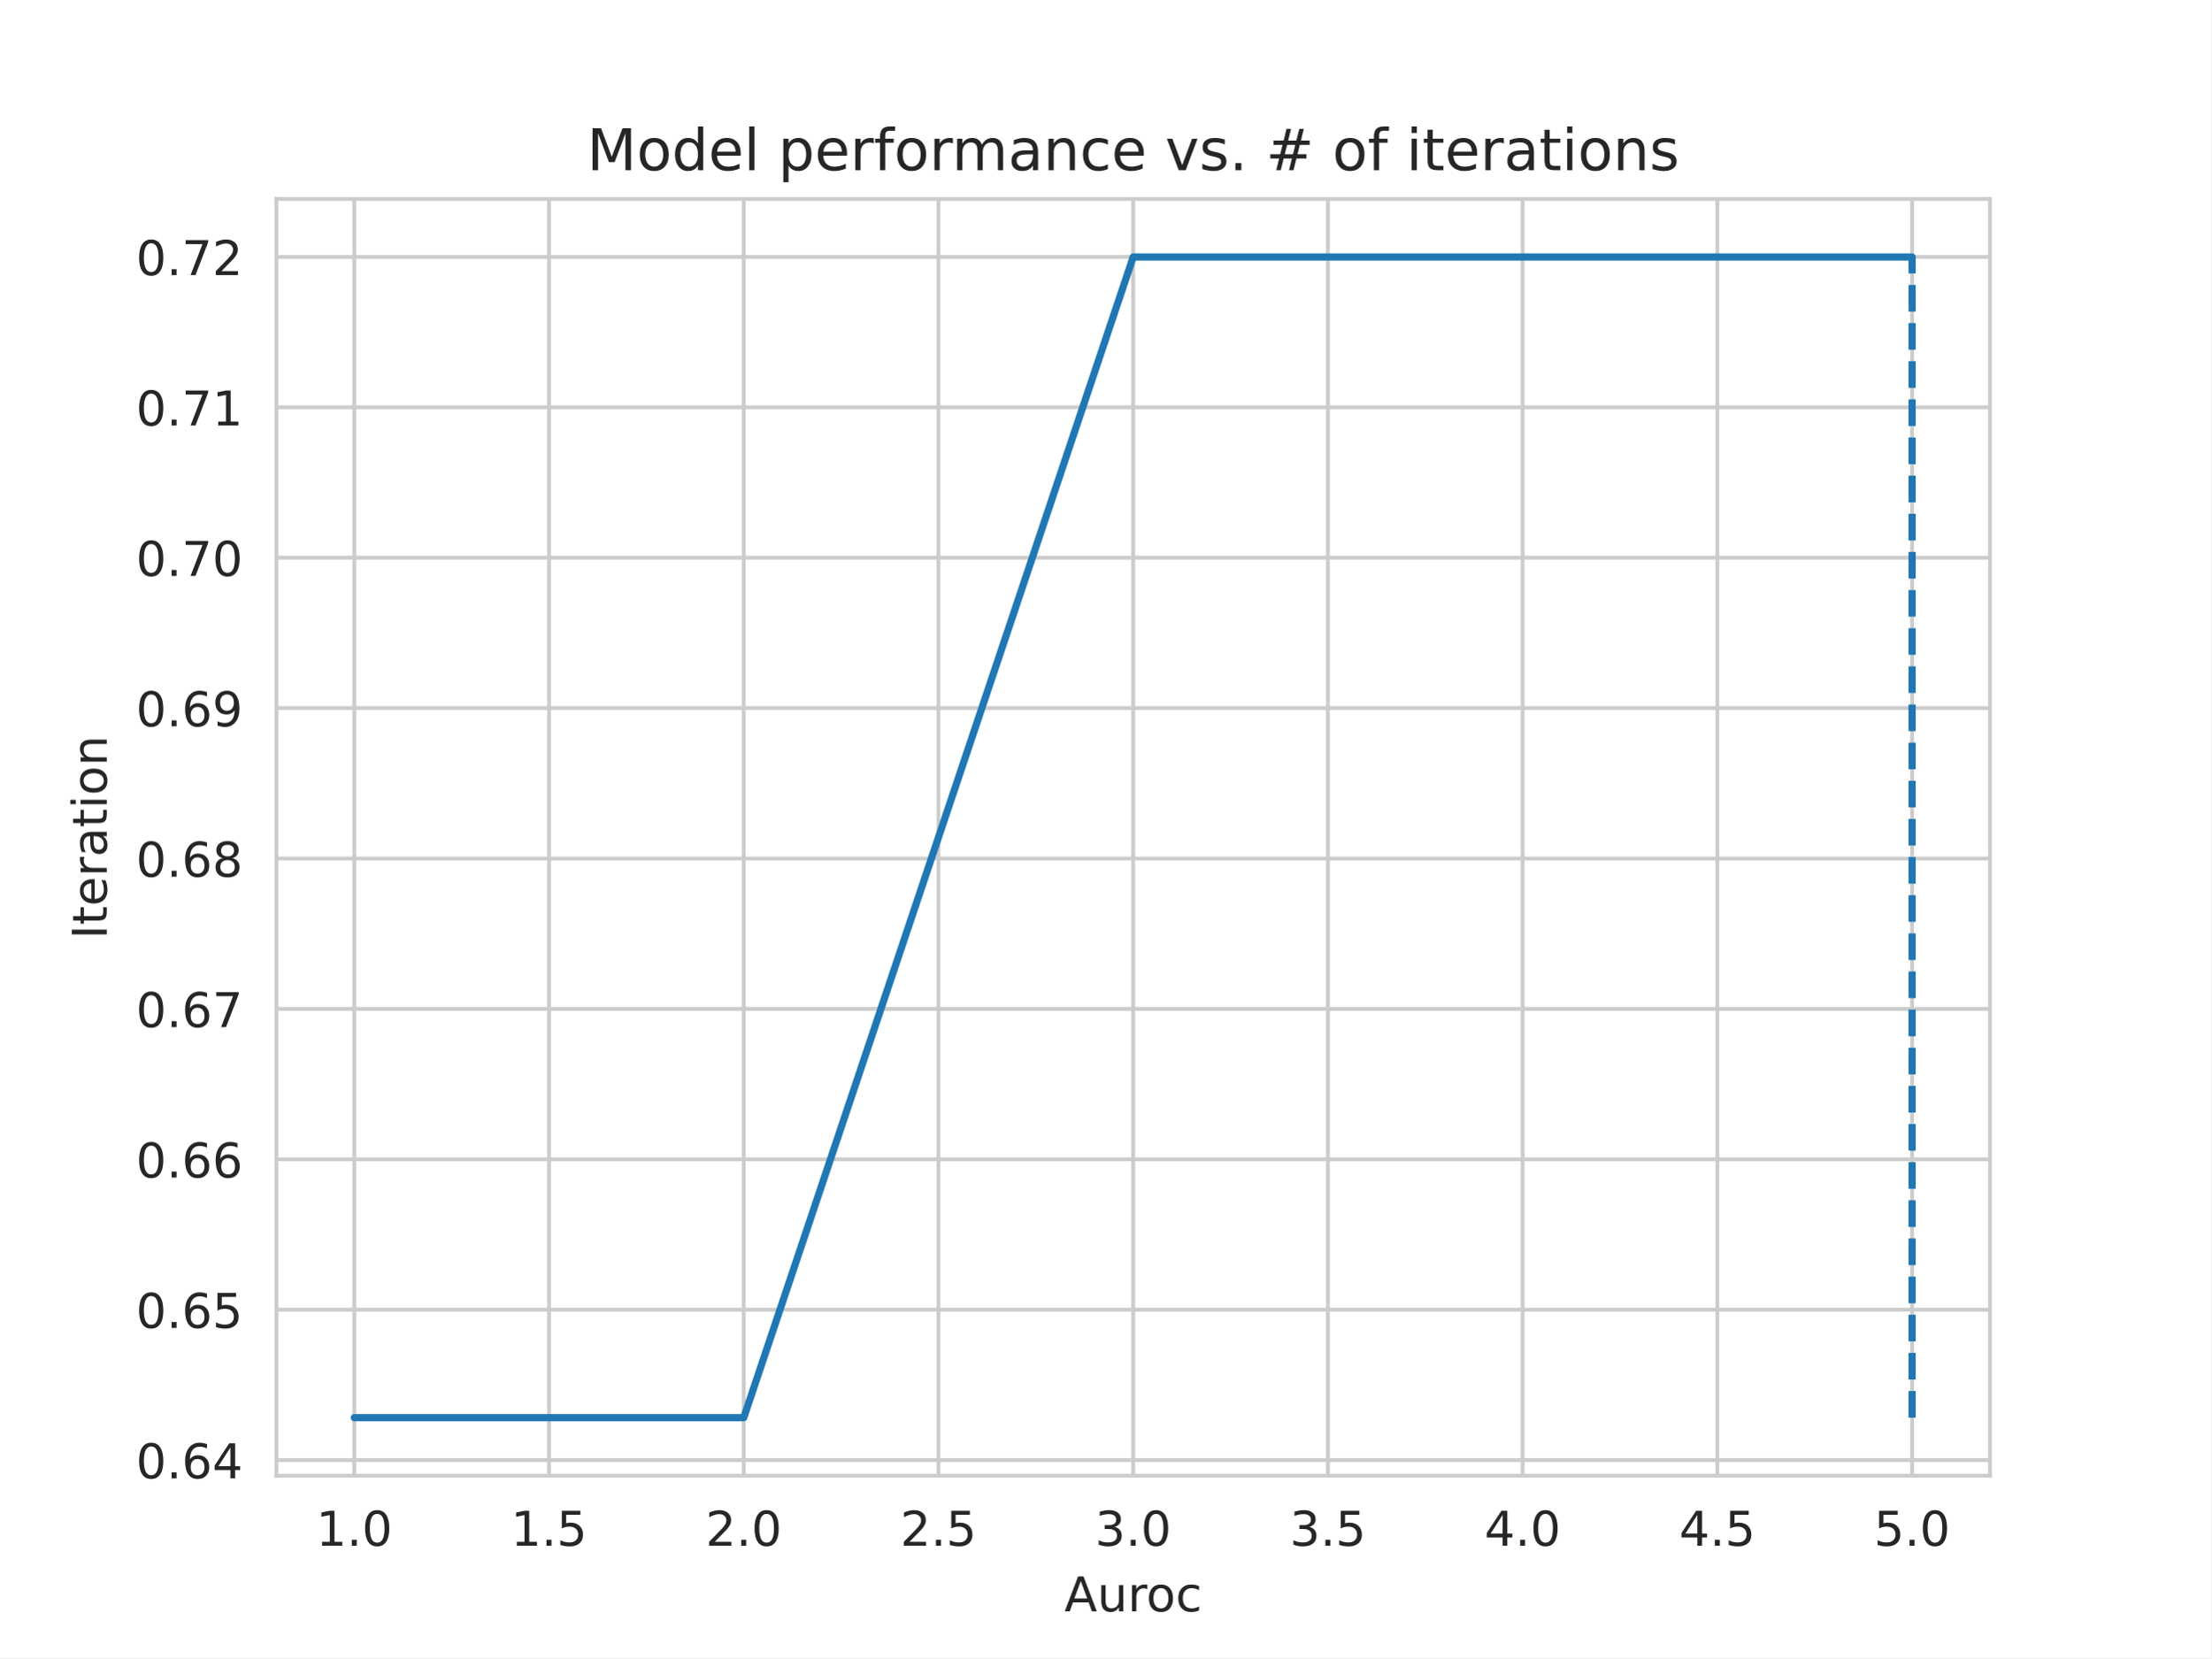
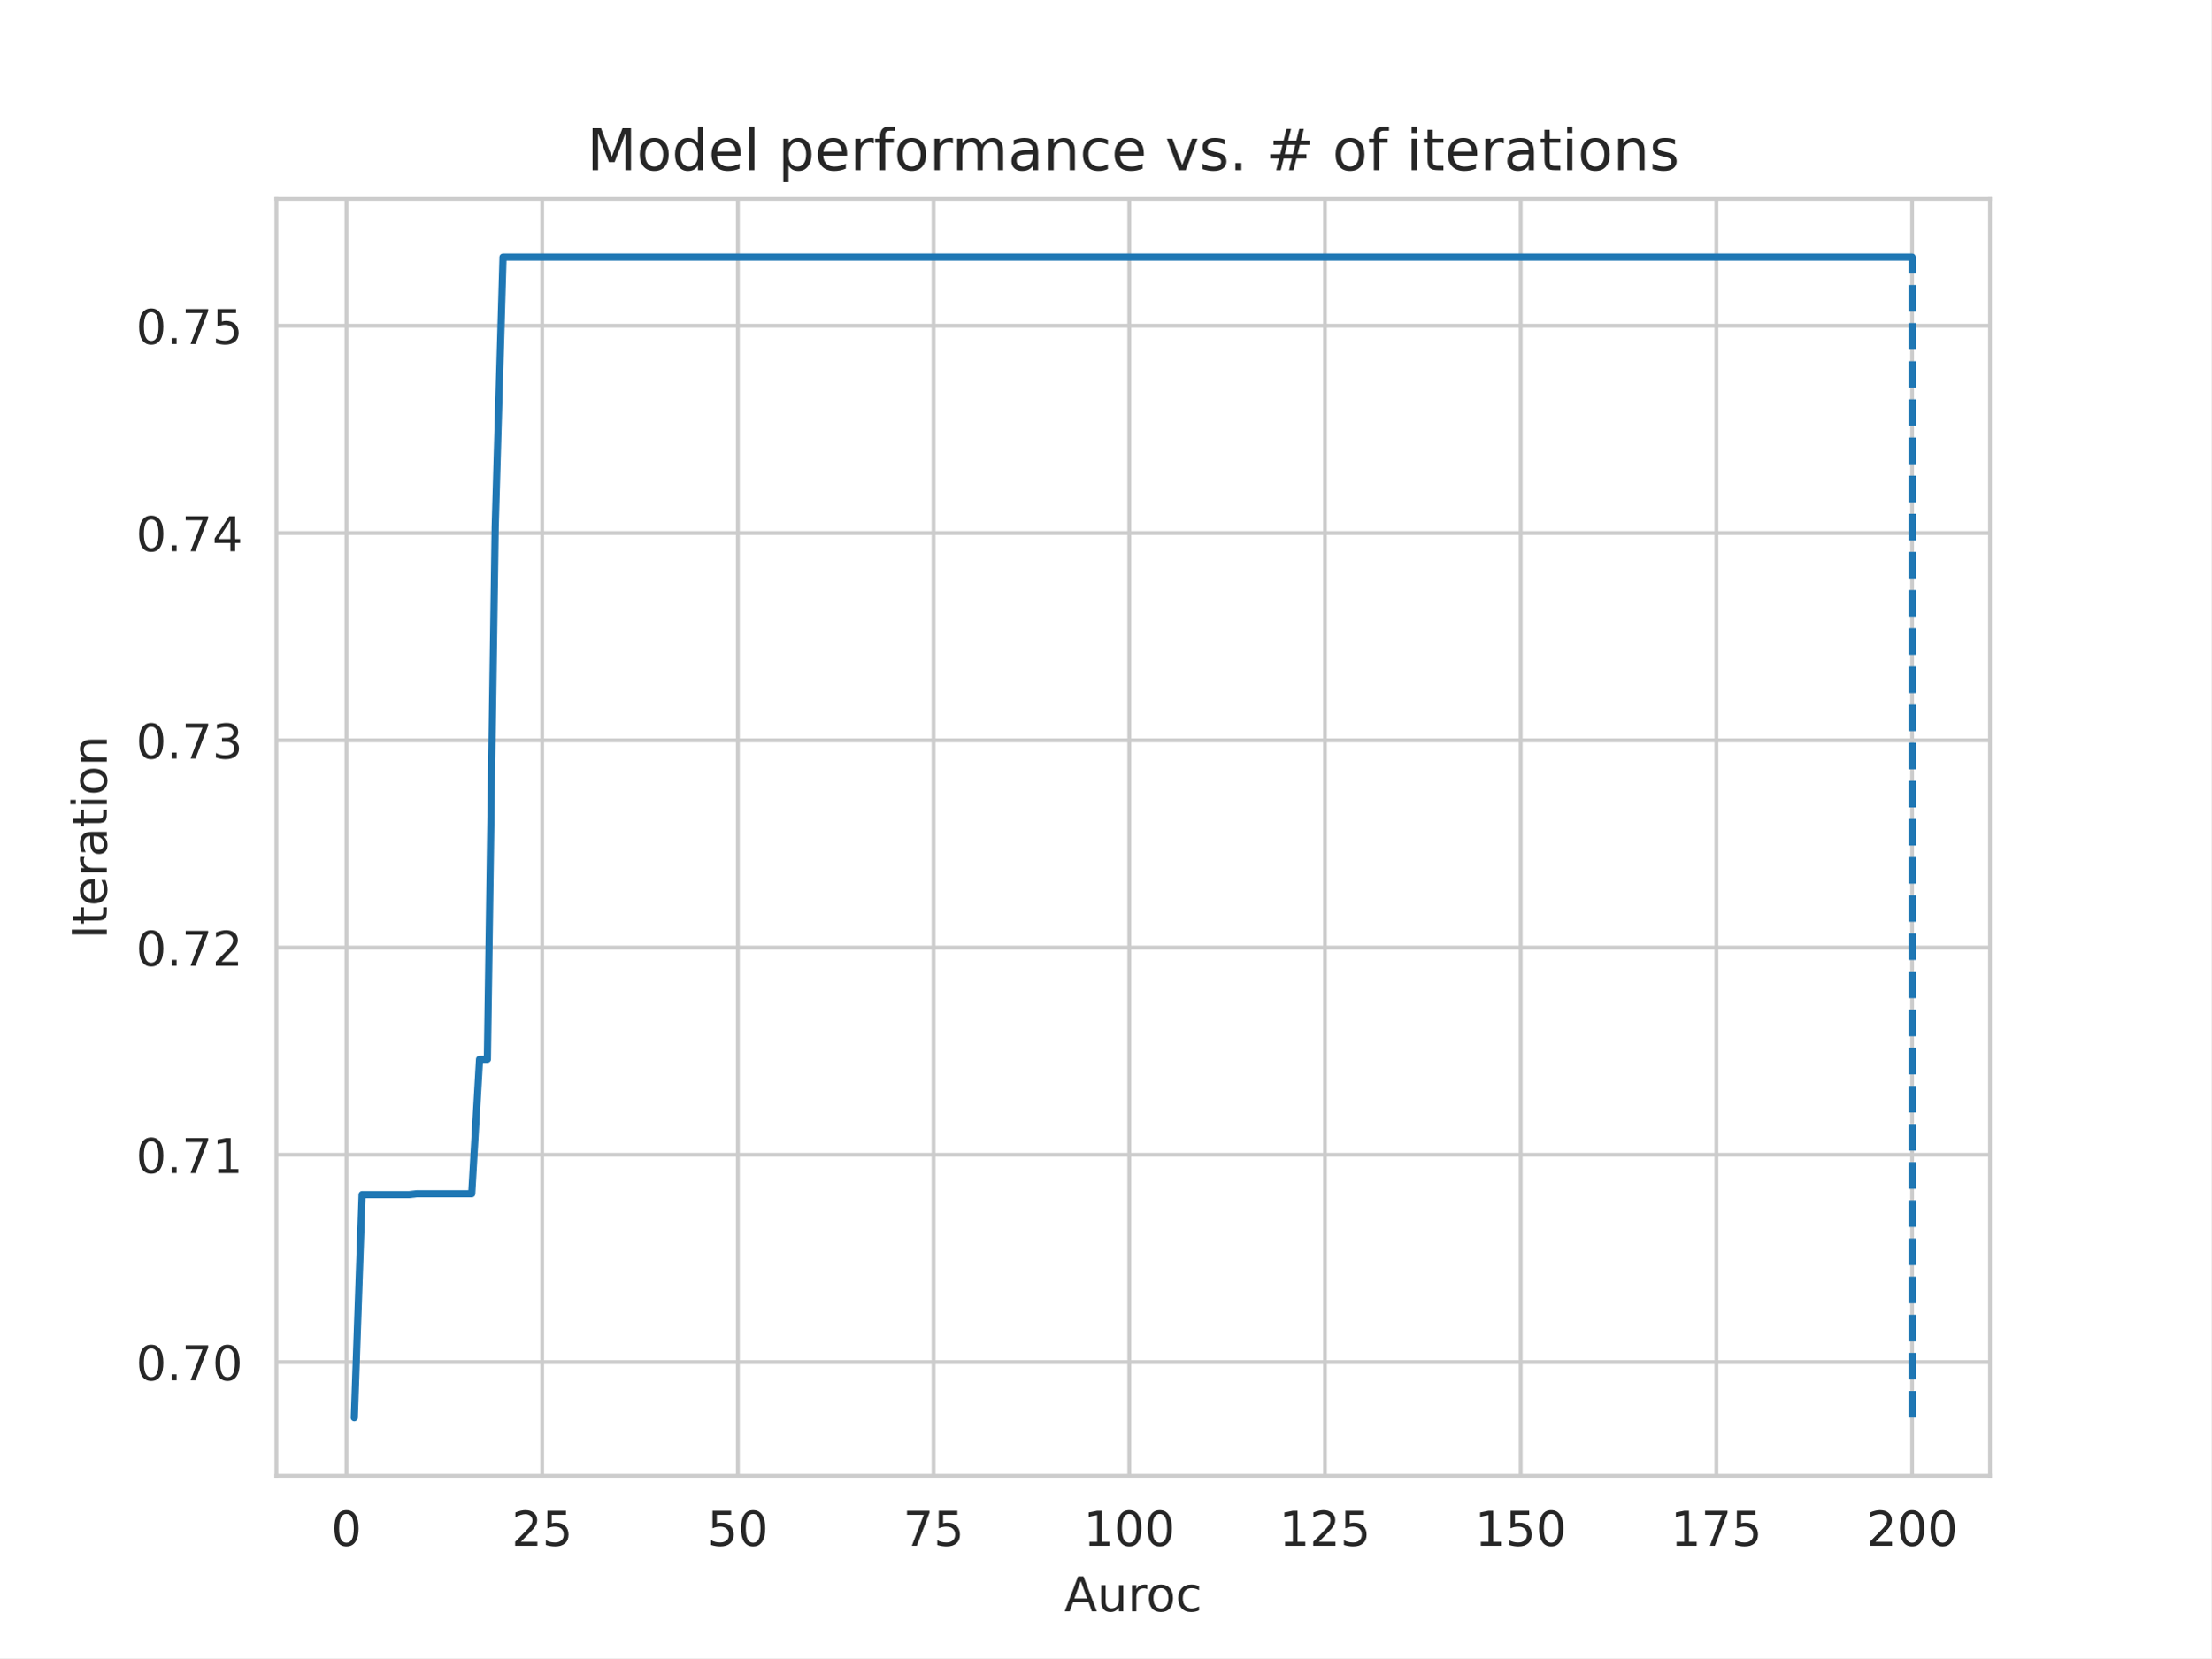
<svg xmlns="http://www.w3.org/2000/svg" xmlns:xlink="http://www.w3.org/1999/xlink" height="345.6pt" version="1.1" viewBox="0 0 460.8 345.6" width="460.8pt">
  <defs>
    <style type="text/css">*{stroke-linecap:butt;stroke-linejoin:round;}</style>
  </defs>
  <g id="figure_1">
    <g id="patch_1">
      <path d="M 0 345.6  L 460.8 345.6  L 460.8 0  L 0 0  z " style="fill:#ffffff;" />
    </g>
    <g id="axes_1">
      <g id="patch_2">
        <path d="M 57.6 307.584  L 414.72 307.584  L 414.72 41.472  L 57.6 41.472  z " style="fill:#ffffff;" />
      </g>
      <g id="matplotlib.axis_1">
        <g id="xtick_1">
          <g id="line2d_1">
-             <path clip-path="url(#p47fdb6e883)" d="M 73.833 307.584  L 73.833 41.472  " style="fill:none;stroke:#cccccc;stroke-linecap:round;stroke-width:0.8;" />
+             <path clip-path="url(#p5166b5cfc9)" d="M 72.201 307.584  L 72.201 41.472  " style="fill:none;stroke:#cccccc;stroke-linecap:round;stroke-width:0.8;" />
          </g>
          <g id="text_1">
-             <g style="fill:#262626;" transform="translate(65.88116 322.1824)scale(0.1 -0.1)">
-               <defs>
-                 <path d="M 794 531  L 1825 531  L 1825 4091  L 703 3866  L 703 4441  L 1819 4666  L 2450 4666  L 2450 531  L 3481 531  L 3481 0  L 794 0  L 794 531  z " id="DejaVuSans-31" transform="scale(0.015625)" />
-                 <path d="M 684 794  L 1344 794  L 1344 0  L 684 0  L 684 794  z " id="DejaVuSans-2e" transform="scale(0.015625)" />
+             <g style="fill:#262626;" transform="translate(69.02005 322.1824)scale(0.1 -0.1)">
+               <defs>
                <path d="M 2034 4250  Q 1547 4250 1301 3770  Q 1056 3291 1056 2328  Q 1056 1369 1301 889  Q 1547 409 2034 409  Q 2525 409 2770 889  Q 3016 1369 3016 2328  Q 3016 3291 2770 3770  Q 2525 4250 2034 4250  z M 2034 4750  Q 2819 4750 3233 4129  Q 3647 3509 3647 2328  Q 3647 1150 3233 529  Q 2819 -91 2034 -91  Q 1250 -91 836 529  Q 422 1150 422 2328  Q 422 3509 836 4129  Q 1250 4750 2034 4750  z " id="DejaVuSans-30" transform="scale(0.015625)" />
              </defs>
-               <use xlink:href="#DejaVuSans-31" />
-               <use x="63.623" xlink:href="#DejaVuSans-2e" />
-               <use x="95.41" xlink:href="#DejaVuSans-30" />
+               <use xlink:href="#DejaVuSans-30" />
            </g>
          </g>
        </g>
        <g id="xtick_2">
          <g id="line2d_2">
-             <path clip-path="url(#p47fdb6e883)" d="M 114.415 307.584  L 114.415 41.472  " style="fill:none;stroke:#cccccc;stroke-linecap:round;stroke-width:0.8;" />
+             <path clip-path="url(#p5166b5cfc9)" d="M 112.987 307.584  L 112.987 41.472  " style="fill:none;stroke:#cccccc;stroke-linecap:round;stroke-width:0.8;" />
          </g>
          <g id="text_2">
-             <g style="fill:#262626;" transform="translate(106.463 322.1824)scale(0.1 -0.1)">
-               <defs>
+             <g style="fill:#262626;" transform="translate(106.6245 322.1824)scale(0.1 -0.1)">
+               <defs>
+                 <path d="M 1228 531  L 3431 531  L 3431 0  L 469 0  L 469 531  Q 828 903 1448 1529  Q 2069 2156 2228 2338  Q 2531 2678 2651 2914  Q 2772 3150 2772 3378  Q 2772 3750 2511 3984  Q 2250 4219 1831 4219  Q 1534 4219 1204 4116  Q 875 4013 500 3803  L 500 4441  Q 881 4594 1212 4672  Q 1544 4750 1819 4750  Q 2544 4750 2975 4387  Q 3406 4025 3406 3419  Q 3406 3131 3298 2873  Q 3191 2616 2906 2266  Q 2828 2175 2409 1742  Q 1991 1309 1228 531  z " id="DejaVuSans-32" transform="scale(0.015625)" />
                <path d="M 691 4666  L 3169 4666  L 3169 4134  L 1269 4134  L 1269 2991  Q 1406 3038 1543 3061  Q 1681 3084 1819 3084  Q 2600 3084 3056 2656  Q 3513 2228 3513 1497  Q 3513 744 3044 326  Q 2575 -91 1722 -91  Q 1428 -91 1123 -41  Q 819 9 494 109  L 494 744  Q 775 591 1075 516  Q 1375 441 1709 441  Q 2250 441 2565 725  Q 2881 1009 2881 1497  Q 2881 1984 2565 2268  Q 2250 2553 1709 2553  Q 1456 2553 1204 2497  Q 953 2441 691 2322  L 691 4666  z " id="DejaVuSans-35" transform="scale(0.015625)" />
              </defs>
-               <use xlink:href="#DejaVuSans-31" />
-               <use x="63.623" xlink:href="#DejaVuSans-2e" />
-               <use x="95.41" xlink:href="#DejaVuSans-35" />
+               <use xlink:href="#DejaVuSans-32" />
+               <use x="63.623" xlink:href="#DejaVuSans-35" />
            </g>
          </g>
        </g>
        <g id="xtick_3">
          <g id="line2d_3">
-             <path clip-path="url(#p47fdb6e883)" d="M 154.996 307.584  L 154.996 41.472  " style="fill:none;stroke:#cccccc;stroke-linecap:round;stroke-width:0.8;" />
+             <path clip-path="url(#p5166b5cfc9)" d="M 153.773 307.584  L 153.773 41.472  " style="fill:none;stroke:#cccccc;stroke-linecap:round;stroke-width:0.8;" />
          </g>
          <g id="text_3">
-             <g style="fill:#262626;" transform="translate(147.0448 322.1824)scale(0.1 -0.1)">
-               <defs>
-                 <path d="M 1228 531  L 3431 531  L 3431 0  L 469 0  L 469 531  Q 828 903 1448 1529  Q 2069 2156 2228 2338  Q 2531 2678 2651 2914  Q 2772 3150 2772 3378  Q 2772 3750 2511 3984  Q 2250 4219 1831 4219  Q 1534 4219 1204 4116  Q 875 4013 500 3803  L 500 4441  Q 881 4594 1212 4672  Q 1544 4750 1819 4750  Q 2544 4750 2975 4387  Q 3406 4025 3406 3419  Q 3406 3131 3298 2873  Q 3191 2616 2906 2266  Q 2828 2175 2409 1742  Q 1991 1309 1228 531  z " id="DejaVuSans-32" transform="scale(0.015625)" />
-               </defs>
-               <use xlink:href="#DejaVuSans-32" />
-               <use x="63.623" xlink:href="#DejaVuSans-2e" />
-               <use x="95.41" xlink:href="#DejaVuSans-30" />
+             <g style="fill:#262626;" transform="translate(147.4103 322.1824)scale(0.1 -0.1)">
+               <use xlink:href="#DejaVuSans-35" />
+               <use x="63.623" xlink:href="#DejaVuSans-30" />
            </g>
          </g>
        </g>
        <g id="xtick_4">
          <g id="line2d_4">
-             <path clip-path="url(#p47fdb6e883)" d="M 195.578 307.584  L 195.578 41.472  " style="fill:none;stroke:#cccccc;stroke-linecap:round;stroke-width:0.8;" />
+             <path clip-path="url(#p5166b5cfc9)" d="M 194.559 307.584  L 194.559 41.472  " style="fill:none;stroke:#cccccc;stroke-linecap:round;stroke-width:0.8;" />
          </g>
          <g id="text_4">
-             <g style="fill:#262626;" transform="translate(187.6266 322.1824)scale(0.1 -0.1)">
-               <use xlink:href="#DejaVuSans-32" />
-               <use x="63.623" xlink:href="#DejaVuSans-2e" />
-               <use x="95.41" xlink:href="#DejaVuSans-35" />
+             <g style="fill:#262626;" transform="translate(188.196 322.1824)scale(0.1 -0.1)">
+               <defs>
+                 <path d="M 525 4666  L 3525 4666  L 3525 4397  L 1831 0  L 1172 0  L 2766 4134  L 525 4134  L 525 4666  z " id="DejaVuSans-37" transform="scale(0.015625)" />
+               </defs>
+               <use xlink:href="#DejaVuSans-37" />
+               <use x="63.623" xlink:href="#DejaVuSans-35" />
            </g>
          </g>
        </g>
        <g id="xtick_5">
          <g id="line2d_5">
-             <path clip-path="url(#p47fdb6e883)" d="M 236.16 307.584  L 236.16 41.472  " style="fill:none;stroke:#cccccc;stroke-linecap:round;stroke-width:0.8;" />
+             <path clip-path="url(#p5166b5cfc9)" d="M 235.344 307.584  L 235.344 41.472  " style="fill:none;stroke:#cccccc;stroke-linecap:round;stroke-width:0.8;" />
          </g>
          <g id="text_5">
-             <g style="fill:#262626;" transform="translate(228.2084 322.1824)scale(0.1 -0.1)">
-               <defs>
-                 <path d="M 2597 2516  Q 3050 2419 3304 2112  Q 3559 1806 3559 1356  Q 3559 666 3084 287  Q 2609 -91 1734 -91  Q 1441 -91 1130 -33  Q 819 25 488 141  L 488 750  Q 750 597 1062 519  Q 1375 441 1716 441  Q 2309 441 2620 675  Q 2931 909 2931 1356  Q 2931 1769 2642 2001  Q 2353 2234 1838 2234  L 1294 2234  L 1294 2753  L 1863 2753  Q 2328 2753 2575 2939  Q 2822 3125 2822 3475  Q 2822 3834 2567 4026  Q 2313 4219 1838 4219  Q 1578 4219 1281 4162  Q 984 4106 628 3988  L 628 4550  Q 988 4650 1302 4700  Q 1616 4750 1894 4750  Q 2613 4750 3031 4423  Q 3450 4097 3450 3541  Q 3450 3153 3228 2886  Q 3006 2619 2597 2516  z " id="DejaVuSans-33" transform="scale(0.015625)" />
-               </defs>
-               <use xlink:href="#DejaVuSans-33" />
-               <use x="63.623" xlink:href="#DejaVuSans-2e" />
-               <use x="95.41" xlink:href="#DejaVuSans-30" />
+             <g style="fill:#262626;" transform="translate(225.8005 322.1824)scale(0.1 -0.1)">
+               <defs>
+                 <path d="M 794 531  L 1825 531  L 1825 4091  L 703 3866  L 703 4441  L 1819 4666  L 2450 4666  L 2450 531  L 3481 531  L 3481 0  L 794 0  L 794 531  z " id="DejaVuSans-31" transform="scale(0.015625)" />
+               </defs>
+               <use xlink:href="#DejaVuSans-31" />
+               <use x="63.623" xlink:href="#DejaVuSans-30" />
+               <use x="127.246" xlink:href="#DejaVuSans-30" />
            </g>
          </g>
        </g>
        <g id="xtick_6">
          <g id="line2d_6">
-             <path clip-path="url(#p47fdb6e883)" d="M 276.742 307.584  L 276.742 41.472  " style="fill:none;stroke:#cccccc;stroke-linecap:round;stroke-width:0.8;" />
+             <path clip-path="url(#p5166b5cfc9)" d="M 276.13 307.584  L 276.13 41.472  " style="fill:none;stroke:#cccccc;stroke-linecap:round;stroke-width:0.8;" />
          </g>
          <g id="text_6">
-             <g style="fill:#262626;" transform="translate(268.7903 322.1824)scale(0.1 -0.1)">
-               <use xlink:href="#DejaVuSans-33" />
-               <use x="63.623" xlink:href="#DejaVuSans-2e" />
-               <use x="95.41" xlink:href="#DejaVuSans-35" />
+             <g style="fill:#262626;" transform="translate(266.5863 322.1824)scale(0.1 -0.1)">
+               <use xlink:href="#DejaVuSans-31" />
+               <use x="63.623" xlink:href="#DejaVuSans-32" />
+               <use x="127.246" xlink:href="#DejaVuSans-35" />
            </g>
          </g>
        </g>
        <g id="xtick_7">
          <g id="line2d_7">
-             <path clip-path="url(#p47fdb6e883)" d="M 317.324 307.584  L 317.324 41.472  " style="fill:none;stroke:#cccccc;stroke-linecap:round;stroke-width:0.8;" />
+             <path clip-path="url(#p5166b5cfc9)" d="M 316.916 307.584  L 316.916 41.472  " style="fill:none;stroke:#cccccc;stroke-linecap:round;stroke-width:0.8;" />
          </g>
          <g id="text_7">
-             <g style="fill:#262626;" transform="translate(309.3721 322.1824)scale(0.1 -0.1)">
-               <defs>
-                 <path d="M 2419 4116  L 825 1625  L 2419 1625  L 2419 4116  z M 2253 4666  L 3047 4666  L 3047 1625  L 3713 1625  L 3713 1100  L 3047 1100  L 3047 0  L 2419 0  L 2419 1100  L 313 1100  L 313 1709  L 2253 4666  z " id="DejaVuSans-34" transform="scale(0.015625)" />
-               </defs>
-               <use xlink:href="#DejaVuSans-34" />
-               <use x="63.623" xlink:href="#DejaVuSans-2e" />
-               <use x="95.41" xlink:href="#DejaVuSans-30" />
+             <g style="fill:#262626;" transform="translate(307.372 322.1824)scale(0.1 -0.1)">
+               <use xlink:href="#DejaVuSans-31" />
+               <use x="63.623" xlink:href="#DejaVuSans-35" />
+               <use x="127.246" xlink:href="#DejaVuSans-30" />
            </g>
          </g>
        </g>
        <g id="xtick_8">
          <g id="line2d_8">
-             <path clip-path="url(#p47fdb6e883)" d="M 357.905 307.584  L 357.905 41.472  " style="fill:none;stroke:#cccccc;stroke-linecap:round;stroke-width:0.8;" />
+             <path clip-path="url(#p5166b5cfc9)" d="M 357.702 307.584  L 357.702 41.472  " style="fill:none;stroke:#cccccc;stroke-linecap:round;stroke-width:0.8;" />
          </g>
          <g id="text_8">
-             <g style="fill:#262626;" transform="translate(349.9539 322.1824)scale(0.1 -0.1)">
-               <use xlink:href="#DejaVuSans-34" />
-               <use x="63.623" xlink:href="#DejaVuSans-2e" />
-               <use x="95.41" xlink:href="#DejaVuSans-35" />
+             <g style="fill:#262626;" transform="translate(348.1578 322.1824)scale(0.1 -0.1)">
+               <use xlink:href="#DejaVuSans-31" />
+               <use x="63.623" xlink:href="#DejaVuSans-37" />
+               <use x="127.246" xlink:href="#DejaVuSans-35" />
            </g>
          </g>
        </g>
        <g id="xtick_9">
          <g id="line2d_9">
-             <path clip-path="url(#p47fdb6e883)" d="M 398.487 307.584  L 398.487 41.472  " style="fill:none;stroke:#cccccc;stroke-linecap:round;stroke-width:0.8;" />
+             <path clip-path="url(#p5166b5cfc9)" d="M 398.487 307.584  L 398.487 41.472  " style="fill:none;stroke:#cccccc;stroke-linecap:round;stroke-width:0.8;" />
          </g>
          <g id="text_9">
-             <g style="fill:#262626;" transform="translate(390.5357 322.1824)scale(0.1 -0.1)">
-               <use xlink:href="#DejaVuSans-35" />
-               <use x="63.623" xlink:href="#DejaVuSans-2e" />
-               <use x="95.41" xlink:href="#DejaVuSans-30" />
+             <g style="fill:#262626;" transform="translate(388.9435 322.1824)scale(0.1 -0.1)">
+               <use xlink:href="#DejaVuSans-32" />
+               <use x="63.623" xlink:href="#DejaVuSans-30" />
+               <use x="127.246" xlink:href="#DejaVuSans-30" />
            </g>
          </g>
        </g>
        <g id="text_10">
          <g style="fill:#262626;" transform="translate(221.8194 335.8606)scale(0.1 -0.1)">
            <defs>
              <path d="M 2188 4044  L 1331 1722  L 3047 1722  L 2188 4044  z M 1831 4666  L 2547 4666  L 4325 0  L 3669 0  L 3244 1197  L 1141 1197  L 716 0  L 50 0  L 1831 4666  z " id="DejaVuSans-41" transform="scale(0.015625)" />
              <path d="M 544 1381  L 544 3500  L 1119 3500  L 1119 1403  Q 1119 906 1312 657  Q 1506 409 1894 409  Q 2359 409 2629 706  Q 2900 1003 2900 1516  L 2900 3500  L 3475 3500  L 3475 0  L 2900 0  L 2900 538  Q 2691 219 2414 64  Q 2138 -91 1772 -91  Q 1169 -91 856 284  Q 544 659 544 1381  z M 1991 3584  L 1991 3584  z " id="DejaVuSans-75" transform="scale(0.015625)" />
              <path d="M 2631 2963  Q 2534 3019 2420 3045  Q 2306 3072 2169 3072  Q 1681 3072 1420 2755  Q 1159 2438 1159 1844  L 1159 0  L 581 0  L 581 3500  L 1159 3500  L 1159 2956  Q 1341 3275 1631 3429  Q 1922 3584 2338 3584  Q 2397 3584 2469 3576  Q 2541 3569 2628 3553  L 2631 2963  z " id="DejaVuSans-72" transform="scale(0.015625)" />
              <path d="M 1959 3097  Q 1497 3097 1228 2736  Q 959 2375 959 1747  Q 959 1119 1226 758  Q 1494 397 1959 397  Q 2419 397 2687 759  Q 2956 1122 2956 1747  Q 2956 2369 2687 2733  Q 2419 3097 1959 3097  z M 1959 3584  Q 2709 3584 3137 3096  Q 3566 2609 3566 1747  Q 3566 888 3137 398  Q 2709 -91 1959 -91  Q 1206 -91 779 398  Q 353 888 353 1747  Q 353 2609 779 3096  Q 1206 3584 1959 3584  z " id="DejaVuSans-6f" transform="scale(0.015625)" />
              <path d="M 3122 3366  L 3122 2828  Q 2878 2963 2633 3030  Q 2388 3097 2138 3097  Q 1578 3097 1268 2742  Q 959 2388 959 1747  Q 959 1106 1268 751  Q 1578 397 2138 397  Q 2388 397 2633 464  Q 2878 531 3122 666  L 3122 134  Q 2881 22 2623 -34  Q 2366 -91 2075 -91  Q 1284 -91 818 406  Q 353 903 353 1747  Q 353 2603 823 3093  Q 1294 3584 2113 3584  Q 2378 3584 2631 3529  Q 2884 3475 3122 3366  z " id="DejaVuSans-63" transform="scale(0.015625)" />
            </defs>
            <use xlink:href="#DejaVuSans-41" />
            <use x="68.408" xlink:href="#DejaVuSans-75" />
            <use x="131.787" xlink:href="#DejaVuSans-72" />
            <use x="170.65" xlink:href="#DejaVuSans-6f" />
            <use x="231.832" xlink:href="#DejaVuSans-63" />
          </g>
        </g>
      </g>
      <g id="matplotlib.axis_2">
        <g id="ytick_1">
          <g id="line2d_10">
-             <path clip-path="url(#p47fdb6e883)" d="M 57.6 304.332  L 414.72 304.332  " style="fill:none;stroke:#cccccc;stroke-linecap:round;stroke-width:0.8;" />
+             <path clip-path="url(#p5166b5cfc9)" d="M 57.6 283.904  L 414.72 283.904  " style="fill:none;stroke:#cccccc;stroke-linecap:round;stroke-width:0.8;" />
          </g>
          <g id="text_11">
-             <g style="fill:#262626;" transform="translate(28.33438 308.1314)scale(0.1 -0.1)">
-               <defs>
-                 <path d="M 2113 2584  Q 1688 2584 1439 2293  Q 1191 2003 1191 1497  Q 1191 994 1439 701  Q 1688 409 2113 409  Q 2538 409 2786 701  Q 3034 994 3034 1497  Q 3034 2003 2786 2293  Q 2538 2584 2113 2584  z M 3366 4563  L 3366 3988  Q 3128 4100 2886 4159  Q 2644 4219 2406 4219  Q 1781 4219 1451 3797  Q 1122 3375 1075 2522  Q 1259 2794 1537 2939  Q 1816 3084 2150 3084  Q 2853 3084 3261 2657  Q 3669 2231 3669 1497  Q 3669 778 3244 343  Q 2819 -91 2113 -91  Q 1303 -91 875 529  Q 447 1150 447 2328  Q 447 3434 972 4092  Q 1497 4750 2381 4750  Q 2619 4750 2861 4703  Q 3103 4656 3366 4563  z " id="DejaVuSans-36" transform="scale(0.015625)" />
-               </defs>
-               <use xlink:href="#DejaVuSans-30" />
-               <use x="63.623" xlink:href="#DejaVuSans-2e" />
-               <use x="95.41" xlink:href="#DejaVuSans-36" />
-               <use x="159.033" xlink:href="#DejaVuSans-34" />
+             <g style="fill:#262626;" transform="translate(28.33438 287.7035)scale(0.1 -0.1)">
+               <defs>
+                 <path d="M 684 794  L 1344 794  L 1344 0  L 684 0  L 684 794  z " id="DejaVuSans-2e" transform="scale(0.015625)" />
+               </defs>
+               <use xlink:href="#DejaVuSans-30" />
+               <use x="63.623" xlink:href="#DejaVuSans-2e" />
+               <use x="95.41" xlink:href="#DejaVuSans-37" />
+               <use x="159.033" xlink:href="#DejaVuSans-30" />
            </g>
          </g>
        </g>
        <g id="ytick_2">
          <g id="line2d_11">
-             <path clip-path="url(#p47fdb6e883)" d="M 57.6 272.983  L 414.72 272.983  " style="fill:none;stroke:#cccccc;stroke-linecap:round;stroke-width:0.8;" />
+             <path clip-path="url(#p5166b5cfc9)" d="M 57.6 240.704  L 414.72 240.704  " style="fill:none;stroke:#cccccc;stroke-linecap:round;stroke-width:0.8;" />
          </g>
          <g id="text_12">
-             <g style="fill:#262626;" transform="translate(28.33438 276.7824)scale(0.1 -0.1)">
-               <use xlink:href="#DejaVuSans-30" />
-               <use x="63.623" xlink:href="#DejaVuSans-2e" />
-               <use x="95.41" xlink:href="#DejaVuSans-36" />
-               <use x="159.033" xlink:href="#DejaVuSans-35" />
+             <g style="fill:#262626;" transform="translate(28.33438 244.5028)scale(0.1 -0.1)">
+               <use xlink:href="#DejaVuSans-30" />
+               <use x="63.623" xlink:href="#DejaVuSans-2e" />
+               <use x="95.41" xlink:href="#DejaVuSans-37" />
+               <use x="159.033" xlink:href="#DejaVuSans-31" />
            </g>
          </g>
        </g>
        <g id="ytick_3">
          <g id="line2d_12">
-             <path clip-path="url(#p47fdb6e883)" d="M 57.6 241.634  L 414.72 241.634  " style="fill:none;stroke:#cccccc;stroke-linecap:round;stroke-width:0.8;" />
+             <path clip-path="url(#p5166b5cfc9)" d="M 57.6 197.503  L 414.72 197.503  " style="fill:none;stroke:#cccccc;stroke-linecap:round;stroke-width:0.8;" />
          </g>
          <g id="text_13">
-             <g style="fill:#262626;" transform="translate(28.33438 245.4333)scale(0.1 -0.1)">
-               <use xlink:href="#DejaVuSans-30" />
-               <use x="63.623" xlink:href="#DejaVuSans-2e" />
-               <use x="95.41" xlink:href="#DejaVuSans-36" />
-               <use x="159.033" xlink:href="#DejaVuSans-36" />
+             <g style="fill:#262626;" transform="translate(28.33438 201.3021)scale(0.1 -0.1)">
+               <use xlink:href="#DejaVuSans-30" />
+               <use x="63.623" xlink:href="#DejaVuSans-2e" />
+               <use x="95.41" xlink:href="#DejaVuSans-37" />
+               <use x="159.033" xlink:href="#DejaVuSans-32" />
            </g>
          </g>
        </g>
        <g id="ytick_4">
          <g id="line2d_13">
-             <path clip-path="url(#p47fdb6e883)" d="M 57.6 210.285  L 414.72 210.285  " style="fill:none;stroke:#cccccc;stroke-linecap:round;stroke-width:0.8;" />
+             <path clip-path="url(#p5166b5cfc9)" d="M 57.6 154.302  L 414.72 154.302  " style="fill:none;stroke:#cccccc;stroke-linecap:round;stroke-width:0.8;" />
          </g>
          <g id="text_14">
-             <g style="fill:#262626;" transform="translate(28.33438 214.0843)scale(0.1 -0.1)">
-               <defs>
-                 <path d="M 525 4666  L 3525 4666  L 3525 4397  L 1831 0  L 1172 0  L 2766 4134  L 525 4134  L 525 4666  z " id="DejaVuSans-37" transform="scale(0.015625)" />
-               </defs>
-               <use xlink:href="#DejaVuSans-30" />
-               <use x="63.623" xlink:href="#DejaVuSans-2e" />
-               <use x="95.41" xlink:href="#DejaVuSans-36" />
-               <use x="159.033" xlink:href="#DejaVuSans-37" />
+             <g style="fill:#262626;" transform="translate(28.33438 158.1014)scale(0.1 -0.1)">
+               <defs>
+                 <path d="M 2597 2516  Q 3050 2419 3304 2112  Q 3559 1806 3559 1356  Q 3559 666 3084 287  Q 2609 -91 1734 -91  Q 1441 -91 1130 -33  Q 819 25 488 141  L 488 750  Q 750 597 1062 519  Q 1375 441 1716 441  Q 2309 441 2620 675  Q 2931 909 2931 1356  Q 2931 1769 2642 2001  Q 2353 2234 1838 2234  L 1294 2234  L 1294 2753  L 1863 2753  Q 2328 2753 2575 2939  Q 2822 3125 2822 3475  Q 2822 3834 2567 4026  Q 2313 4219 1838 4219  Q 1578 4219 1281 4162  Q 984 4106 628 3988  L 628 4550  Q 988 4650 1302 4700  Q 1616 4750 1894 4750  Q 2613 4750 3031 4423  Q 3450 4097 3450 3541  Q 3450 3153 3228 2886  Q 3006 2619 2597 2516  z " id="DejaVuSans-33" transform="scale(0.015625)" />
+               </defs>
+               <use xlink:href="#DejaVuSans-30" />
+               <use x="63.623" xlink:href="#DejaVuSans-2e" />
+               <use x="95.41" xlink:href="#DejaVuSans-37" />
+               <use x="159.033" xlink:href="#DejaVuSans-33" />
            </g>
          </g>
        </g>
        <g id="ytick_5">
          <g id="line2d_14">
-             <path clip-path="url(#p47fdb6e883)" d="M 57.6 178.936  L 414.72 178.936  " style="fill:none;stroke:#cccccc;stroke-linecap:round;stroke-width:0.8;" />
+             <path clip-path="url(#p5166b5cfc9)" d="M 57.6 111.101  L 414.72 111.101  " style="fill:none;stroke:#cccccc;stroke-linecap:round;stroke-width:0.8;" />
          </g>
          <g id="text_15">
-             <g style="fill:#262626;" transform="translate(28.33438 182.7352)scale(0.1 -0.1)">
-               <defs>
-                 <path d="M 2034 2216  Q 1584 2216 1326 1975  Q 1069 1734 1069 1313  Q 1069 891 1326 650  Q 1584 409 2034 409  Q 2484 409 2743 651  Q 3003 894 3003 1313  Q 3003 1734 2745 1975  Q 2488 2216 2034 2216  z M 1403 2484  Q 997 2584 770 2862  Q 544 3141 544 3541  Q 544 4100 942 4425  Q 1341 4750 2034 4750  Q 2731 4750 3128 4425  Q 3525 4100 3525 3541  Q 3525 3141 3298 2862  Q 3072 2584 2669 2484  Q 3125 2378 3379 2068  Q 3634 1759 3634 1313  Q 3634 634 3220 271  Q 2806 -91 2034 -91  Q 1263 -91 848 271  Q 434 634 434 1313  Q 434 1759 690 2068  Q 947 2378 1403 2484  z M 1172 3481  Q 1172 3119 1398 2916  Q 1625 2713 2034 2713  Q 2441 2713 2670 2916  Q 2900 3119 2900 3481  Q 2900 3844 2670 4047  Q 2441 4250 2034 4250  Q 1625 4250 1398 4047  Q 1172 3844 1172 3481  z " id="DejaVuSans-38" transform="scale(0.015625)" />
-               </defs>
-               <use xlink:href="#DejaVuSans-30" />
-               <use x="63.623" xlink:href="#DejaVuSans-2e" />
-               <use x="95.41" xlink:href="#DejaVuSans-36" />
-               <use x="159.033" xlink:href="#DejaVuSans-38" />
+             <g style="fill:#262626;" transform="translate(28.33438 114.9007)scale(0.1 -0.1)">
+               <defs>
+                 <path d="M 2419 4116  L 825 1625  L 2419 1625  L 2419 4116  z M 2253 4666  L 3047 4666  L 3047 1625  L 3713 1625  L 3713 1100  L 3047 1100  L 3047 0  L 2419 0  L 2419 1100  L 313 1100  L 313 1709  L 2253 4666  z " id="DejaVuSans-34" transform="scale(0.015625)" />
+               </defs>
+               <use xlink:href="#DejaVuSans-30" />
+               <use x="63.623" xlink:href="#DejaVuSans-2e" />
+               <use x="95.41" xlink:href="#DejaVuSans-37" />
+               <use x="159.033" xlink:href="#DejaVuSans-34" />
            </g>
          </g>
        </g>
        <g id="ytick_6">
          <g id="line2d_15">
-             <path clip-path="url(#p47fdb6e883)" d="M 57.6 147.587  L 414.72 147.587  " style="fill:none;stroke:#cccccc;stroke-linecap:round;stroke-width:0.8;" />
+             <path clip-path="url(#p5166b5cfc9)" d="M 57.6 67.901  L 414.72 67.901  " style="fill:none;stroke:#cccccc;stroke-linecap:round;stroke-width:0.8;" />
          </g>
          <g id="text_16">
-             <g style="fill:#262626;" transform="translate(28.33438 151.3862)scale(0.1 -0.1)">
-               <defs>
-                 <path d="M 703 97  L 703 672  Q 941 559 1184 500  Q 1428 441 1663 441  Q 2288 441 2617 861  Q 2947 1281 2994 2138  Q 2813 1869 2534 1725  Q 2256 1581 1919 1581  Q 1219 1581 811 2004  Q 403 2428 403 3163  Q 403 3881 828 4315  Q 1253 4750 1959 4750  Q 2769 4750 3195 4129  Q 3622 3509 3622 2328  Q 3622 1225 3098 567  Q 2575 -91 1691 -91  Q 1453 -91 1209 -44  Q 966 3 703 97  z M 1959 2075  Q 2384 2075 2632 2365  Q 2881 2656 2881 3163  Q 2881 3666 2632 3958  Q 2384 4250 1959 4250  Q 1534 4250 1286 3958  Q 1038 3666 1038 3163  Q 1038 2656 1286 2365  Q 1534 2075 1959 2075  z " id="DejaVuSans-39" transform="scale(0.015625)" />
-               </defs>
-               <use xlink:href="#DejaVuSans-30" />
-               <use x="63.623" xlink:href="#DejaVuSans-2e" />
-               <use x="95.41" xlink:href="#DejaVuSans-36" />
-               <use x="159.033" xlink:href="#DejaVuSans-39" />
-             </g>
-           </g>
-         </g>
-         <g id="ytick_7">
-           <g id="line2d_16">
-             <path clip-path="url(#p47fdb6e883)" d="M 57.6 116.238  L 414.72 116.238  " style="fill:none;stroke:#cccccc;stroke-linecap:round;stroke-width:0.8;" />
-           </g>
-           <g id="text_17">
-             <g style="fill:#262626;" transform="translate(28.33438 120.0371)scale(0.1 -0.1)">
-               <use xlink:href="#DejaVuSans-30" />
-               <use x="63.623" xlink:href="#DejaVuSans-2e" />
-               <use x="95.41" xlink:href="#DejaVuSans-37" />
-               <use x="159.033" xlink:href="#DejaVuSans-30" />
-             </g>
-           </g>
-         </g>
-         <g id="ytick_8">
-           <g id="line2d_17">
-             <path clip-path="url(#p47fdb6e883)" d="M 57.6 84.889  L 414.72 84.889  " style="fill:none;stroke:#cccccc;stroke-linecap:round;stroke-width:0.8;" />
-           </g>
-           <g id="text_18">
-             <g style="fill:#262626;" transform="translate(28.33438 88.68806)scale(0.1 -0.1)">
-               <use xlink:href="#DejaVuSans-30" />
-               <use x="63.623" xlink:href="#DejaVuSans-2e" />
-               <use x="95.41" xlink:href="#DejaVuSans-37" />
-               <use x="159.033" xlink:href="#DejaVuSans-31" />
-             </g>
-           </g>
-         </g>
-         <g id="ytick_9">
-           <g id="line2d_18">
-             <path clip-path="url(#p47fdb6e883)" d="M 57.6 53.54  L 414.72 53.54  " style="fill:none;stroke:#cccccc;stroke-linecap:round;stroke-width:0.8;" />
-           </g>
-           <g id="text_19">
-             <g style="fill:#262626;" transform="translate(28.33438 57.33901)scale(0.1 -0.1)">
-               <use xlink:href="#DejaVuSans-30" />
-               <use x="63.623" xlink:href="#DejaVuSans-2e" />
-               <use x="95.41" xlink:href="#DejaVuSans-37" />
-               <use x="159.033" xlink:href="#DejaVuSans-32" />
-             </g>
-           </g>
-         </g>
-         <g id="text_20">
+             <g style="fill:#262626;" transform="translate(28.33438 71.69993)scale(0.1 -0.1)">
+               <use xlink:href="#DejaVuSans-30" />
+               <use x="63.623" xlink:href="#DejaVuSans-2e" />
+               <use x="95.41" xlink:href="#DejaVuSans-37" />
+               <use x="159.033" xlink:href="#DejaVuSans-35" />
+             </g>
+           </g>
+         </g>
+         <g id="text_17">
          <g style="fill:#262626;" transform="translate(22.25469 195.7366)rotate(-90)scale(0.1 -0.1)">
            <defs>
              <path d="M 628 4666  L 1259 4666  L 1259 0  L 628 0  L 628 4666  z " id="DejaVuSans-49" transform="scale(0.015625)" />
              <path d="M 1172 4494  L 1172 3500  L 2356 3500  L 2356 3053  L 1172 3053  L 1172 1153  Q 1172 725 1289 603  Q 1406 481 1766 481  L 2356 481  L 2356 0  L 1766 0  Q 1100 0 847 248  Q 594 497 594 1153  L 594 3053  L 172 3053  L 172 3500  L 594 3500  L 594 4494  L 1172 4494  z " id="DejaVuSans-74" transform="scale(0.015625)" />
              <path d="M 3597 1894  L 3597 1613  L 953 1613  Q 991 1019 1311 708  Q 1631 397 2203 397  Q 2534 397 2845 478  Q 3156 559 3463 722  L 3463 178  Q 3153 47 2828 -22  Q 2503 -91 2169 -91  Q 1331 -91 842 396  Q 353 884 353 1716  Q 353 2575 817 3079  Q 1281 3584 2069 3584  Q 2775 3584 3186 3129  Q 3597 2675 3597 1894  z M 3022 2063  Q 3016 2534 2758 2815  Q 2500 3097 2075 3097  Q 1594 3097 1305 2825  Q 1016 2553 972 2059  L 3022 2063  z " id="DejaVuSans-65" transform="scale(0.015625)" />
              <path d="M 2194 1759  Q 1497 1759 1228 1600  Q 959 1441 959 1056  Q 959 750 1161 570  Q 1363 391 1709 391  Q 2188 391 2477 730  Q 2766 1069 2766 1631  L 2766 1759  L 2194 1759  z M 3341 1997  L 3341 0  L 2766 0  L 2766 531  Q 2569 213 2275 61  Q 1981 -91 1556 -91  Q 1019 -91 701 211  Q 384 513 384 1019  Q 384 1609 779 1909  Q 1175 2209 1959 2209  L 2766 2209  L 2766 2266  Q 2766 2663 2505 2880  Q 2244 3097 1772 3097  Q 1472 3097 1187 3025  Q 903 2953 641 2809  L 641 3341  Q 956 3463 1253 3523  Q 1550 3584 1831 3584  Q 2591 3584 2966 3190  Q 3341 2797 3341 1997  z " id="DejaVuSans-61" transform="scale(0.015625)" />
              <path d="M 603 3500  L 1178 3500  L 1178 0  L 603 0  L 603 3500  z M 603 4863  L 1178 4863  L 1178 4134  L 603 4134  L 603 4863  z " id="DejaVuSans-69" transform="scale(0.015625)" />
              <path d="M 3513 2113  L 3513 0  L 2938 0  L 2938 2094  Q 2938 2591 2744 2837  Q 2550 3084 2163 3084  Q 1697 3084 1428 2787  Q 1159 2491 1159 1978  L 1159 0  L 581 0  L 581 3500  L 1159 3500  L 1159 2956  Q 1366 3272 1645 3428  Q 1925 3584 2291 3584  Q 2894 3584 3203 3211  Q 3513 2838 3513 2113  z " id="DejaVuSans-6e" transform="scale(0.015625)" />
            </defs>
            <use xlink:href="#DejaVuSans-49" />
            <use x="29.492" xlink:href="#DejaVuSans-74" />
            <use x="68.701" xlink:href="#DejaVuSans-65" />
            <use x="130.225" xlink:href="#DejaVuSans-72" />
            <use x="171.338" xlink:href="#DejaVuSans-61" />
            <use x="232.617" xlink:href="#DejaVuSans-74" />
            <use x="271.826" xlink:href="#DejaVuSans-69" />
            <use x="299.609" xlink:href="#DejaVuSans-6f" />
            <use x="360.791" xlink:href="#DejaVuSans-6e" />
          </g>
        </g>
      </g>
      <g id="LineCollection_1">
-         <path clip-path="url(#p47fdb6e883)" d="M 398.487 295.488  L 398.487 53.568  " style="fill:none;stroke:#1f77b4;stroke-dasharray:5.55,2.4;stroke-dashoffset:0;stroke-width:1.5;" />
-       </g>
-       <g id="line2d_19">
-         <path clip-path="url(#p47fdb6e883)" d="M 73.833 295.488  L 154.996 295.488  L 236.16 53.568  L 317.324 53.568  L 398.487 53.568  " style="fill:none;stroke:#1f77b4;stroke-linecap:round;stroke-width:1.5;" />
+         <path clip-path="url(#p5166b5cfc9)" d="M 398.487 295.488  L 398.487 53.568  " style="fill:none;stroke:#1f77b4;stroke-dasharray:5.55,2.4;stroke-dashoffset:0;stroke-width:1.5;" />
+       </g>
+       <g id="line2d_16">
+         <path clip-path="url(#p5166b5cfc9)" d="M 73.833 295.488  L 75.464 249.005  L 85.253 249.005  L 86.884 248.818  L 98.304 248.818  L 99.936 220.791  L 101.567 220.791  L 103.198 109.799  L 104.83 53.568  L 398.487 53.568  L 398.487 53.568  " style="fill:none;stroke:#1f77b4;stroke-linecap:round;stroke-width:1.5;" />
      </g>
      <g id="patch_3">
        <path d="M 57.6 307.584  L 57.6 41.472  " style="fill:none;stroke:#cccccc;stroke-linecap:square;stroke-linejoin:miter;stroke-width:0.8;" />
      </g>
      <g id="patch_4">
        <path d="M 414.72 307.584  L 414.72 41.472  " style="fill:none;stroke:#cccccc;stroke-linecap:square;stroke-linejoin:miter;stroke-width:0.8;" />
      </g>
      <g id="patch_5">
        <path d="M 57.6 307.584  L 414.72 307.584  " style="fill:none;stroke:#cccccc;stroke-linecap:square;stroke-linejoin:miter;stroke-width:0.8;" />
      </g>
      <g id="patch_6">
        <path d="M 57.6 41.472  L 414.72 41.472  " style="fill:none;stroke:#cccccc;stroke-linecap:square;stroke-linejoin:miter;stroke-width:0.8;" />
      </g>
-       <g id="text_21">
+       <g id="text_18">
        <g style="fill:#262626;" transform="translate(122.3147 35.472)scale(0.12 -0.12)">
          <defs>
            <path d="M 628 4666  L 1569 4666  L 2759 1491  L 3956 4666  L 4897 4666  L 4897 0  L 4281 0  L 4281 4097  L 3078 897  L 2444 897  L 1241 4097  L 1241 0  L 628 0  L 628 4666  z " id="DejaVuSans-4d" transform="scale(0.015625)" />
            <path d="M 2906 2969  L 2906 4863  L 3481 4863  L 3481 0  L 2906 0  L 2906 525  Q 2725 213 2448 61  Q 2172 -91 1784 -91  Q 1150 -91 751 415  Q 353 922 353 1747  Q 353 2572 751 3078  Q 1150 3584 1784 3584  Q 2172 3584 2448 3432  Q 2725 3281 2906 2969  z M 947 1747  Q 947 1113 1208 752  Q 1469 391 1925 391  Q 2381 391 2643 752  Q 2906 1113 2906 1747  Q 2906 2381 2643 2742  Q 2381 3103 1925 3103  Q 1469 3103 1208 2742  Q 947 2381 947 1747  z " id="DejaVuSans-64" transform="scale(0.015625)" />
            <path d="M 603 4863  L 1178 4863  L 1178 0  L 603 0  L 603 4863  z " id="DejaVuSans-6c" transform="scale(0.015625)" />
            <path id="DejaVuSans-20" transform="scale(0.015625)" />
            <path d="M 1159 525  L 1159 -1331  L 581 -1331  L 581 3500  L 1159 3500  L 1159 2969  Q 1341 3281 1617 3432  Q 1894 3584 2278 3584  Q 2916 3584 3314 3078  Q 3713 2572 3713 1747  Q 3713 922 3314 415  Q 2916 -91 2278 -91  Q 1894 -91 1617 61  Q 1341 213 1159 525  z M 3116 1747  Q 3116 2381 2855 2742  Q 2594 3103 2138 3103  Q 1681 3103 1420 2742  Q 1159 2381 1159 1747  Q 1159 1113 1420 752  Q 1681 391 2138 391  Q 2594 391 2855 752  Q 3116 1113 3116 1747  z " id="DejaVuSans-70" transform="scale(0.015625)" />
            <path d="M 2375 4863  L 2375 4384  L 1825 4384  Q 1516 4384 1395 4259  Q 1275 4134 1275 3809  L 1275 3500  L 2222 3500  L 2222 3053  L 1275 3053  L 1275 0  L 697 0  L 697 3053  L 147 3053  L 147 3500  L 697 3500  L 697 3744  Q 697 4328 969 4595  Q 1241 4863 1831 4863  L 2375 4863  z " id="DejaVuSans-66" transform="scale(0.015625)" />
            <path d="M 3328 2828  Q 3544 3216 3844 3400  Q 4144 3584 4550 3584  Q 5097 3584 5394 3201  Q 5691 2819 5691 2113  L 5691 0  L 5113 0  L 5113 2094  Q 5113 2597 4934 2840  Q 4756 3084 4391 3084  Q 3944 3084 3684 2787  Q 3425 2491 3425 1978  L 3425 0  L 2847 0  L 2847 2094  Q 2847 2600 2669 2842  Q 2491 3084 2119 3084  Q 1678 3084 1418 2786  Q 1159 2488 1159 1978  L 1159 0  L 581 0  L 581 3500  L 1159 3500  L 1159 2956  Q 1356 3278 1631 3431  Q 1906 3584 2284 3584  Q 2666 3584 2933 3390  Q 3200 3197 3328 2828  z " id="DejaVuSans-6d" transform="scale(0.015625)" />
            <path d="M 191 3500  L 800 3500  L 1894 563  L 2988 3500  L 3597 3500  L 2284 0  L 1503 0  L 191 3500  z " id="DejaVuSans-76" transform="scale(0.015625)" />
            <path d="M 2834 3397  L 2834 2853  Q 2591 2978 2328 3040  Q 2066 3103 1784 3103  Q 1356 3103 1142 2972  Q 928 2841 928 2578  Q 928 2378 1081 2264  Q 1234 2150 1697 2047  L 1894 2003  Q 2506 1872 2764 1633  Q 3022 1394 3022 966  Q 3022 478 2636 193  Q 2250 -91 1575 -91  Q 1294 -91 989 -36  Q 684 19 347 128  L 347 722  Q 666 556 975 473  Q 1284 391 1588 391  Q 1994 391 2212 530  Q 2431 669 2431 922  Q 2431 1156 2273 1281  Q 2116 1406 1581 1522  L 1381 1569  Q 847 1681 609 1914  Q 372 2147 372 2553  Q 372 3047 722 3315  Q 1072 3584 1716 3584  Q 2034 3584 2315 3537  Q 2597 3491 2834 3397  z " id="DejaVuSans-73" transform="scale(0.015625)" />
            <path d="M 3272 2816  L 2363 2816  L 2100 1772  L 3016 1772  L 3272 2816  z M 2803 4594  L 2478 3297  L 3391 3297  L 3719 4594  L 4219 4594  L 3897 3297  L 4872 3297  L 4872 2816  L 3775 2816  L 3519 1772  L 4513 1772  L 4513 1294  L 3397 1294  L 3072 0  L 2572 0  L 2894 1294  L 1978 1294  L 1656 0  L 1153 0  L 1478 1294  L 494 1294  L 494 1772  L 1594 1772  L 1856 2816  L 850 2816  L 850 3297  L 1978 3297  L 2297 4594  L 2803 4594  z " id="DejaVuSans-23" transform="scale(0.015625)" />
          </defs>
          <use xlink:href="#DejaVuSans-4d" />
          <use x="86.279" xlink:href="#DejaVuSans-6f" />
          <use x="147.461" xlink:href="#DejaVuSans-64" />
          <use x="210.938" xlink:href="#DejaVuSans-65" />
          <use x="272.461" xlink:href="#DejaVuSans-6c" />
          <use x="300.244" xlink:href="#DejaVuSans-20" />
          <use x="332.031" xlink:href="#DejaVuSans-70" />
          <use x="395.508" xlink:href="#DejaVuSans-65" />
          <use x="457.031" xlink:href="#DejaVuSans-72" />
          <use x="498.145" xlink:href="#DejaVuSans-66" />
          <use x="533.35" xlink:href="#DejaVuSans-6f" />
          <use x="594.531" xlink:href="#DejaVuSans-72" />
          <use x="633.895" xlink:href="#DejaVuSans-6d" />
          <use x="731.307" xlink:href="#DejaVuSans-61" />
          <use x="792.586" xlink:href="#DejaVuSans-6e" />
          <use x="855.965" xlink:href="#DejaVuSans-63" />
          <use x="910.945" xlink:href="#DejaVuSans-65" />
          <use x="972.469" xlink:href="#DejaVuSans-20" />
          <use x="1004.256" xlink:href="#DejaVuSans-76" />
          <use x="1063.436" xlink:href="#DejaVuSans-73" />
          <use x="1115.535" xlink:href="#DejaVuSans-2e" />
          <use x="1147.322" xlink:href="#DejaVuSans-20" />
          <use x="1179.109" xlink:href="#DejaVuSans-23" />
          <use x="1262.898" xlink:href="#DejaVuSans-20" />
          <use x="1294.686" xlink:href="#DejaVuSans-6f" />
          <use x="1355.867" xlink:href="#DejaVuSans-66" />
          <use x="1391.072" xlink:href="#DejaVuSans-20" />
          <use x="1422.859" xlink:href="#DejaVuSans-69" />
          <use x="1450.643" xlink:href="#DejaVuSans-74" />
          <use x="1489.852" xlink:href="#DejaVuSans-65" />
          <use x="1551.375" xlink:href="#DejaVuSans-72" />
          <use x="1592.488" xlink:href="#DejaVuSans-61" />
          <use x="1653.768" xlink:href="#DejaVuSans-74" />
          <use x="1692.977" xlink:href="#DejaVuSans-69" />
          <use x="1720.76" xlink:href="#DejaVuSans-6f" />
          <use x="1781.941" xlink:href="#DejaVuSans-6e" />
          <use x="1845.32" xlink:href="#DejaVuSans-73" />
        </g>
      </g>
    </g>
  </g>
  <defs>
-     <clipPath id="p47fdb6e883">
+     <clipPath id="p5166b5cfc9">
      <rect height="266.112" width="357.12" x="57.6" y="41.472" />
    </clipPath>
  </defs>
</svg>
